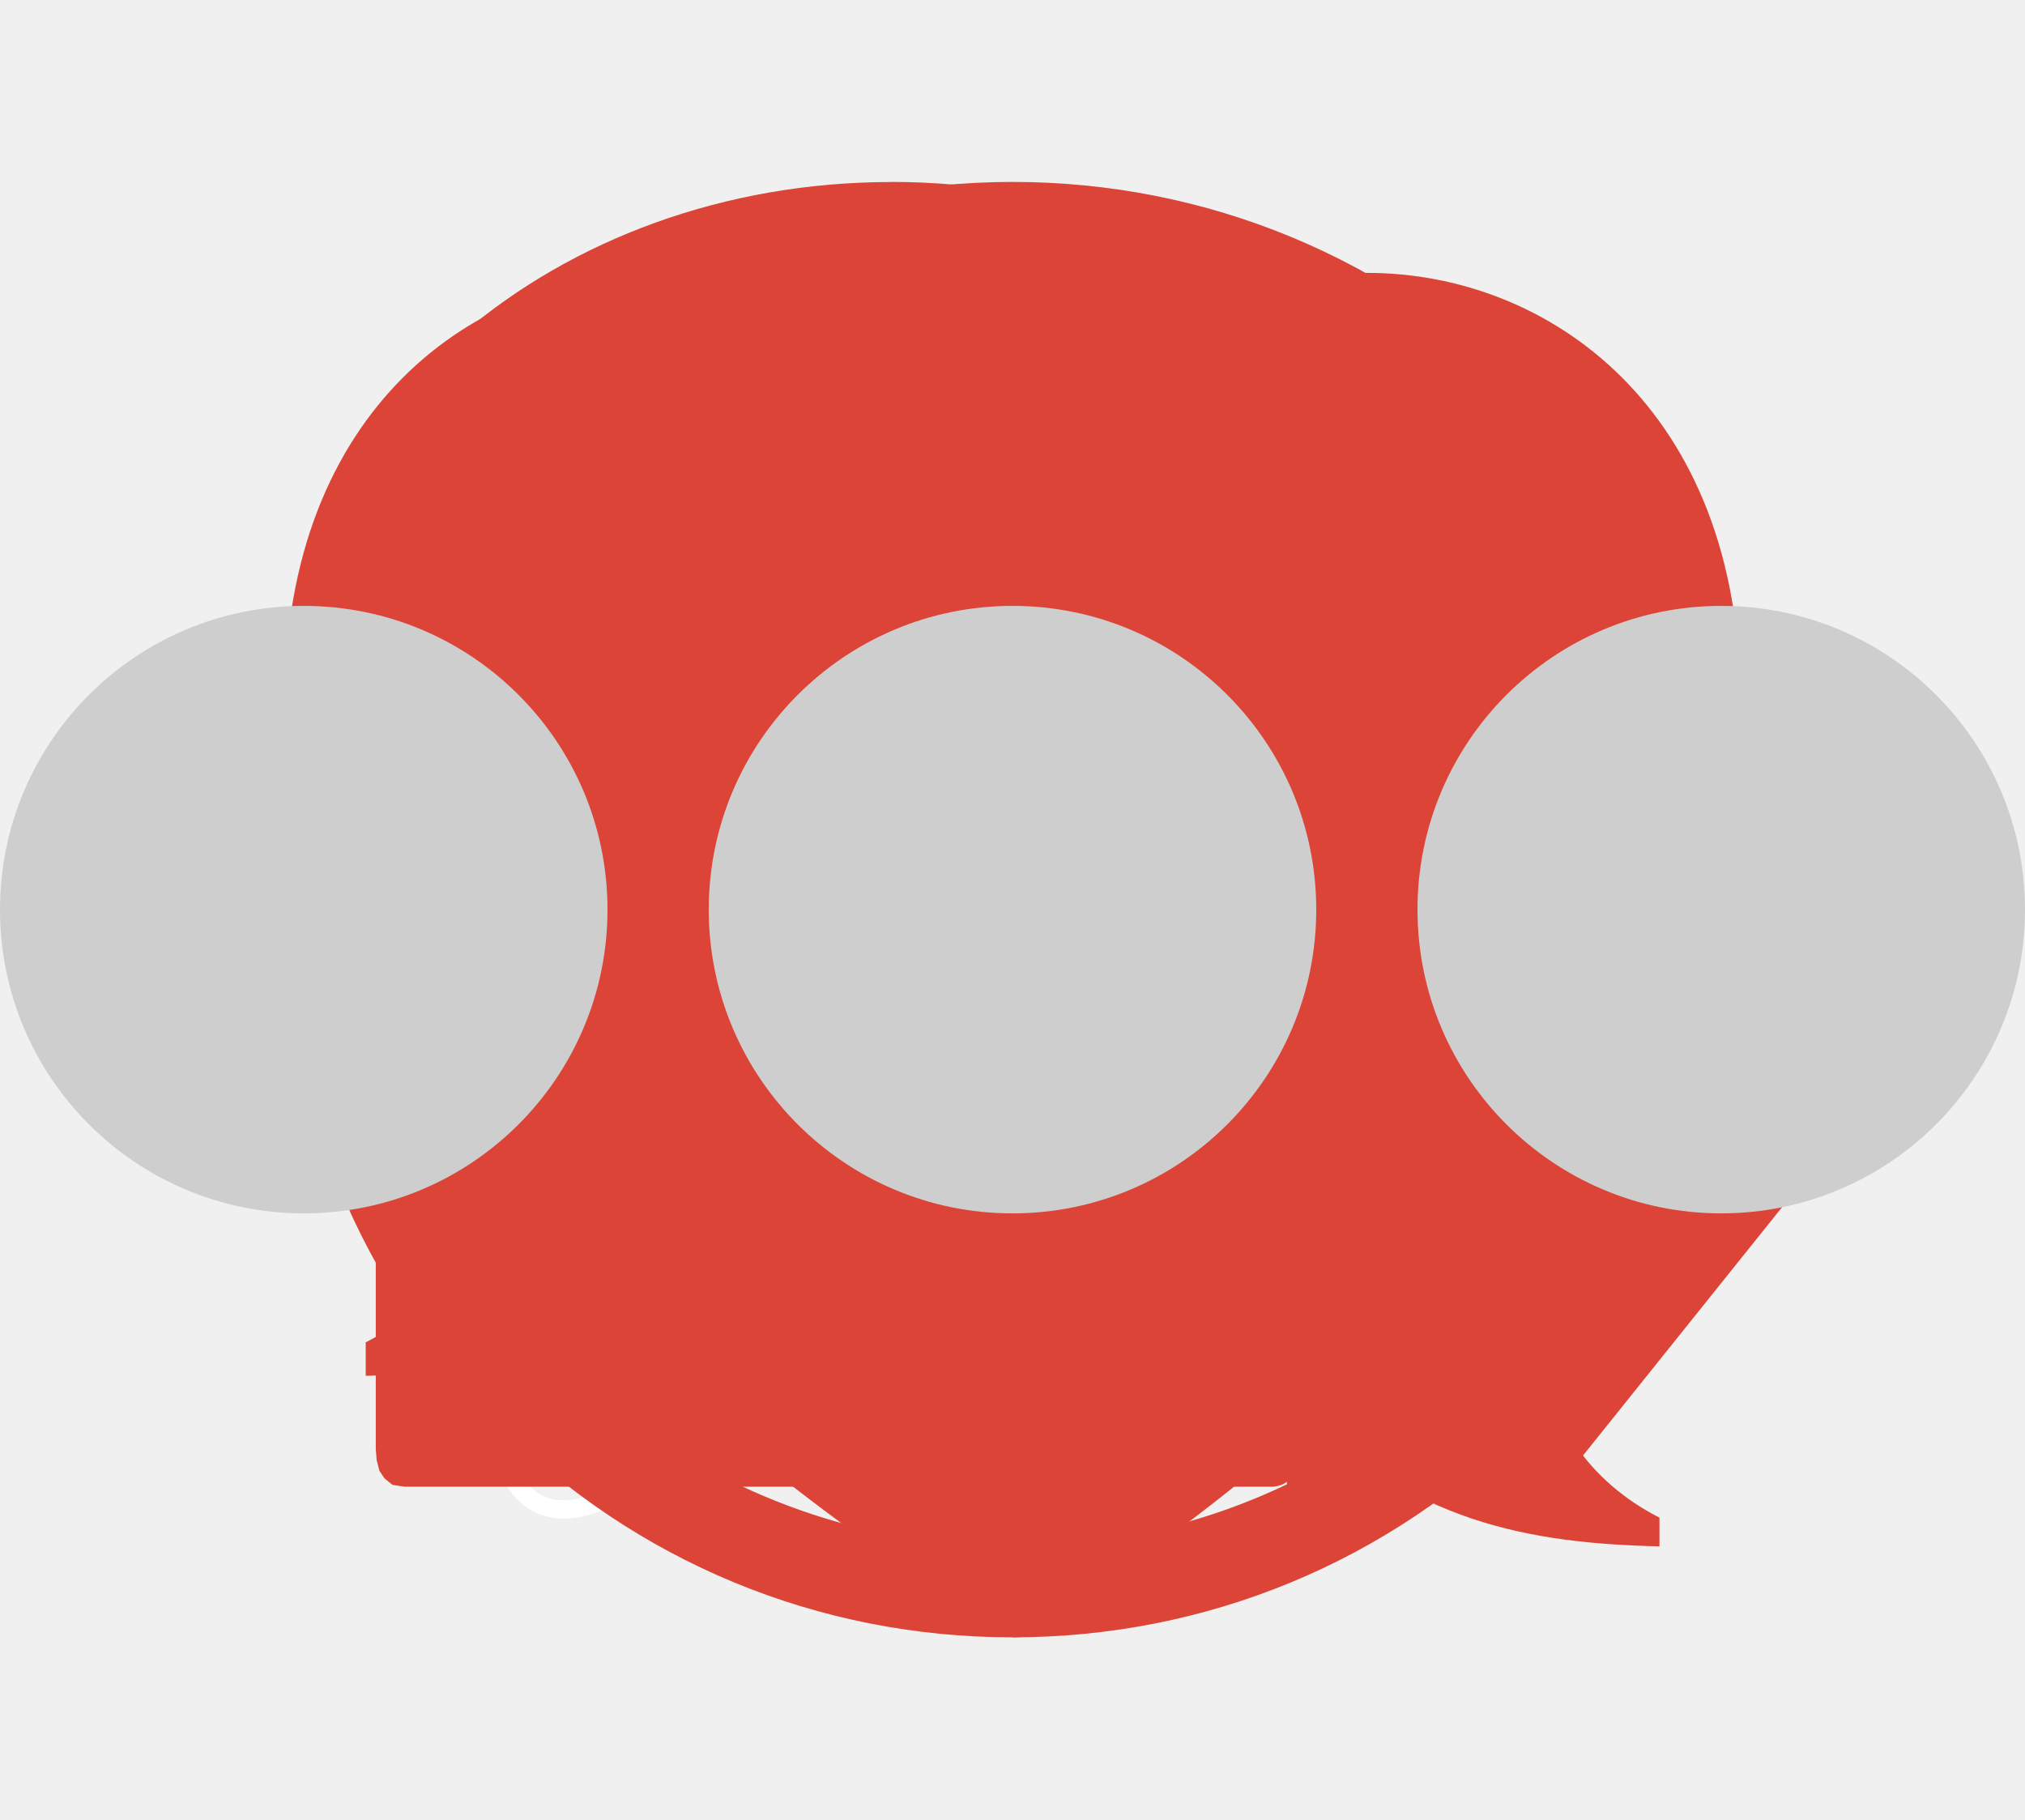
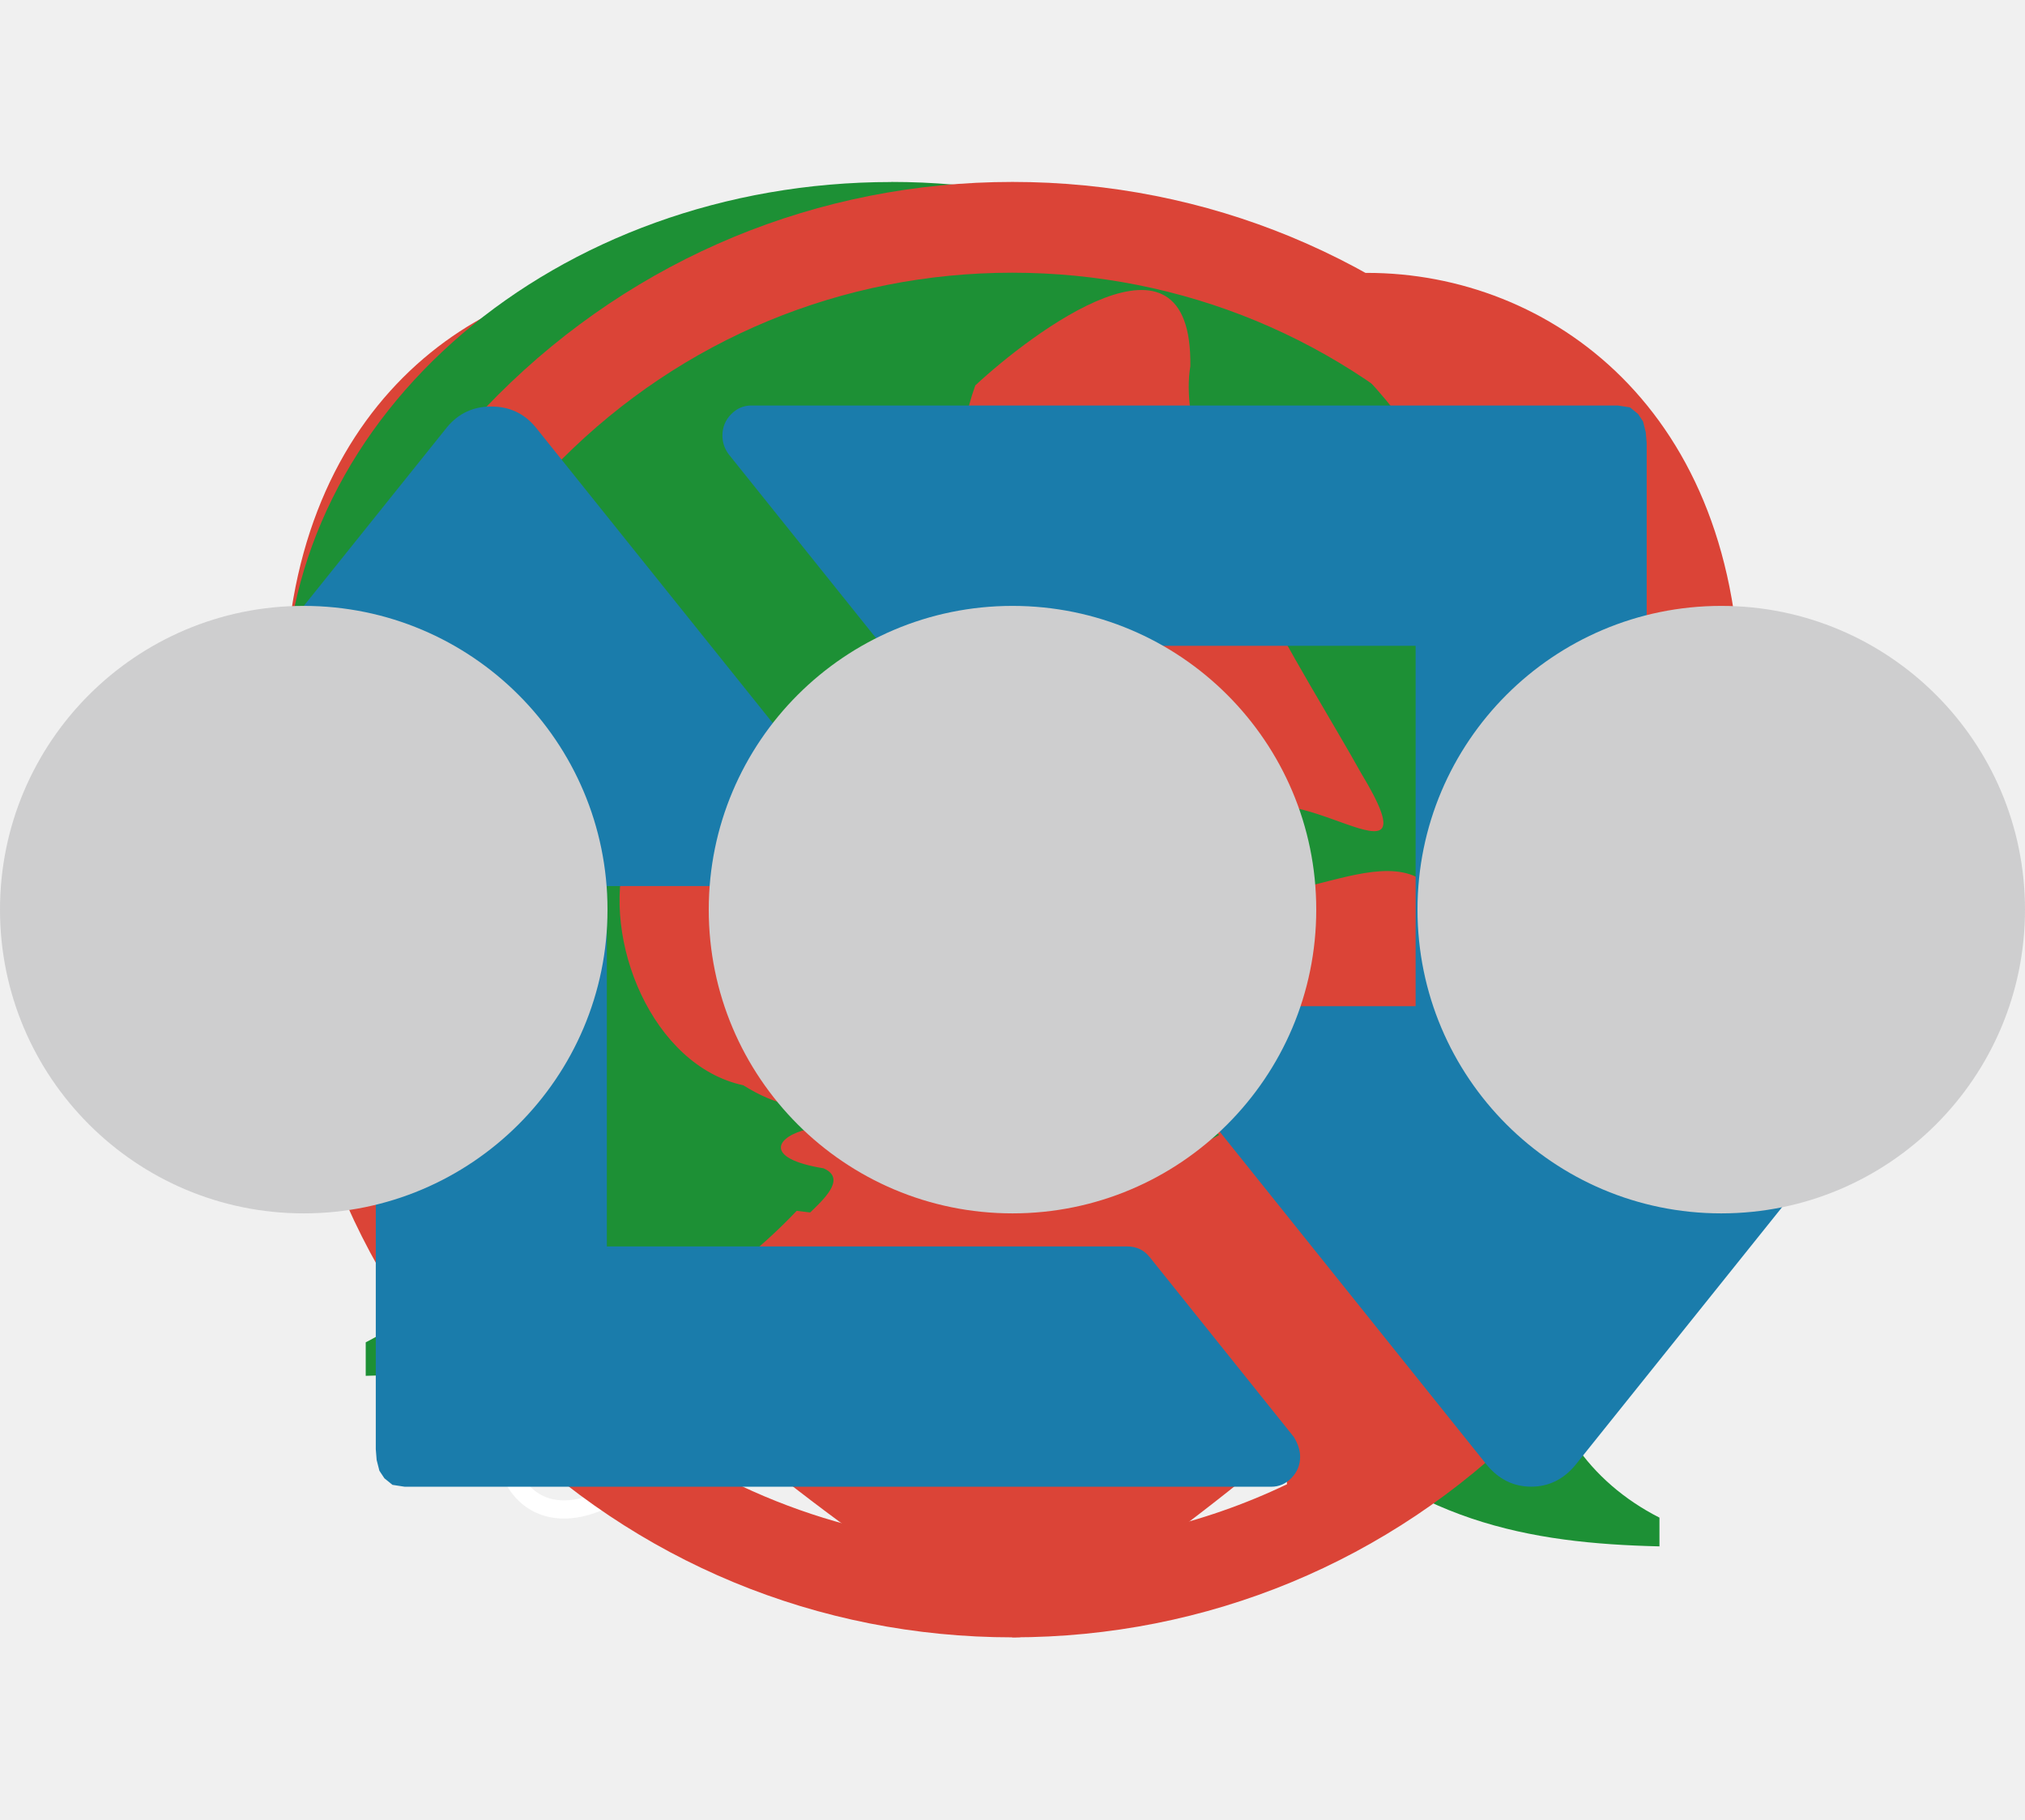
<svg xmlns="http://www.w3.org/2000/svg">
  <symbol id="twitter-icon" viewBox="0 0 300 300">
    <path d="M243 92.756c-6.843 3.012-14.198 5.047-21.916 5.963 7.878-4.686 13.93-12.107 16.778-20.95-7.374 4.34-15.54 7.491-24.233 9.189-6.96-7.36-16.878-11.958-27.854-11.958-21.074 0-38.161 16.954-38.161 37.867 0 2.968.338 5.858.989 8.63-31.715-1.579-59.833-16.655-78.654-39.566-3.285 5.593-5.167 12.097-5.167 19.037 0 13.138 6.737 24.729 16.976 31.519-6.255-.197-12.139-1.9-17.284-4.736l-.004.476c0 18.347 13.154 33.651 30.611 37.132-3.202.866-6.573 1.328-10.053 1.328-2.459 0-4.849-.238-7.18-.679 4.856 15.044 18.949 25.992 35.648 26.296-13.06 10.157-29.514 16.211-47.393 16.211-3.08 0-6.118-.18-9.103-.53 16.888 10.745 36.946 17.014 58.496 17.014 70.19 0 108.574-57.701 108.574-107.743 0-1.642-.037-3.274-.111-4.9 7.455-5.338 13.924-12.007 19.04-19.601h.001z" fill="#2AA9E0" />
  </symbol>
  <symbol id="instagram-icon" viewBox="0 0 775 300">
    <path d="M44.406 41c-7.087 0-16.276 7.521-21.696 12.527-11.917 10.587-22.711 30.051-22.711 45.674 0 22.2 18.867 30.58 23.638 30.58 1.573 0 2.914-.812 2.914-2.949 0-1.674-1.062-3.068-2.117-4.5-4.369-6.685-5.773-13.064-5.773-21.668 0-17.94 8.268-34.383 15.126-41.906 1.264-1.361 4.122-4.303 4.977-4.303.848 0 1.059.691 1.059 2.829l-.797 117.418c0 18.355-5.293 25.648-5.293 29.969 0 1.899.821 2.392 2.39 2.392 7.428 0 14.83-9.059 16.927-12.363 6.503-11.239 8.098-20.015 8.098-45.325v-98.666c0-2.671-.749-3.824-3.285-5.472-3.706-2.356-7.953-4.238-13.456-4.238zm212.363.328c-3.493 0-4.987 1.827-5.151 7.481l-.775 23.416-20.463-.71c-1.241-.032-1.803.36-2.346 1.453-1.738 3.262-2.652 5.816-2.652 10.07 0 3.464 1.57 3.833 2.968 3.833l21.292.612-.065 44.735c0 9.488-5.982 21.797-16.599 32.033 0 0 .913-3.091.862-6.335 0-9.179-5.904-17.497-13.773-23.383l-19.207-14.46c4.026-4.661 10.848-13.907 10.848-21.712 0-6.052-3.803-8.595-10.892-8.595-10.006 0-21.608 9.171-21.608 22.772 0 4.957 2.204 9.42 5.555 12.833-4.626 8.785-11.172 20.342-16.032 28.571-3.672 6.302-9.882 15.957-13.554 15.957-2.709 0-3.962-4.266-3.962-20.653 0-13.615.966-28.417 1.451-42.627 0-3.257-.535-6.262-4.758-9.207-3.886-2.492-8.687-5.974-13.631-5.974-10.991 0-18.48 10.122-23.616 20.019-5.315 10.257-8.189 18.9-12.245 31.443l.447-43.162c.138-3.077-.638-4.272-3.099-5.319-3.192-1.355-7.891-2.916-12.059-2.916-3.484 0-3.907 1.502-3.907 5.166l-.469 51.79-.054 19.976c0 18.01 2.254 21.013 12.932 21.013 5.912 0 7.807-.695 7.923-5.614.162-3.254 1.716-11.134 3.82-19.036 6.151-23.328 13.44-41.78 26.006-55.842 1.311-1.364 2.323-.876 2.117 1.059 0 0-1.986 31.571-1.986 44.484 0 22.966 3.531 34.949 14.951 34.949 11.207 0 22.213-14.409 28.222-24.137l19.273-32.262c12.489 10.65 21.205 18.908 21.205 28.953 0 6.243-3.937 12.352-9.931 12.352-7.494 0-12.281-7.907-17.341-7.907-4.201 0-9.593 8.116-9.593 12.724 0 4.351 9.486 10.507 26.508 10.507 25.128 0 38.607-17.258 46.698-36.369 1.549 22.682 10.579 35.932 24.664 35.932 9.239 0 19.917-11.682 24.773-25.95 0 0 .48 3.704 4.169 11.293 5.077 9.91 12.796 14.46 22.383 14.46 11.925 0 22.125-7.235 28.353-19.375.944 9.199 8.662 19.331 21.074 19.331 7.791 0 14.895-5.974 19.557-15.815 0 0 6.04 16.251 23.507 16.251 9.812 0 21.43-9.095 24.206-15.705l.306 9.611-25.919 23.918c-7.525 7.311-15.53 17.816-15.53 29.445 0 14.791 13.955 23.296 26.236 23.296 12.765 0 21.235-8.093 25.876-14.875 5.84-8.775 8.305-25.315 8.305-41.48l-.578-24.311c17.468-19.216 31.138-45.776 37.225-64.568l13.26-.35c2.568-.172 2.442.839 2.084 2.337-2.331 9.855-4.365 21.016-4.365 32.131 0 18.363 4.227 26.354 10.302 32.885 5.281 5.472 10.535 7.317 16.064 7.317 10.813 0 17.6-8.936 19.753-14.569 5.077 9.91 12.556 14.526 22.143 14.526 11.925 0 22.125-7.235 28.353-19.375.944 9.199 8.662 19.331 21.074 19.331 9.273 0 14.65-5.356 18.88-15.443.087 3.245.211 6.705.306 9.95.111 1.678 1.452 2.74 2.652 3.178 3.942 1.492 7.402 2.239 10.51 2.239 8.106 0 9.866-1.666 9.866-6.968 0-8.745.256-22.565 2.739-33.66 2.637-11.044 6.614-23.551 12.103-32.252.494-.899 1.706-.663 1.757.426.788 18.617 2.033 50.131 6.919 58.289 2.412 3.891 6.141 6.728 11.721 6.728 2.618 0 5.824-1.117 6.646-1.813.832-.649 1.251-1.369 1.2-2.709 0-23.799 7.415-46.838 14.842-62.33.203-.459.782-.495.764.109l-.415 17.147c0 28.164 2.029 45.957 16.086 54.51 2.152 1.195 5.176 2.348 9.047 2.348 7.192 0 13.714-4.02 16.937-10.485 2.626-5.024 5.086-14.693 5.086-20.172 0-2.121.025-5.57-3.449-5.57-1.905 0-3.048 1.404-3.503 3.528-1.107 4.599-2.016 8.545-3.732 13.095-1.642 4.342-4.093 6.87-6.995 6.87-3.413 0-5.143-2.687-6.133-4.347-4.355-6.645-4.704-21.912-4.704-34.654l1.048-32.798c0-2.713-1.132-5.961-5.315-8.355-2.809-1.618-9.912-4.664-14.264-4.664-4.035 0-5.988 2.289-7.443 5.646-2.731 6.03-11.859 29.686-14.307 48.918-.088.507-.718.614-.764-.033-1.272-13.6-1.925-29.987-1.91-41.043 0-3.342-.817-8.12-7.901-11.217-3.442-1.429-6.291-2.304-9.767-2.304-4.316 0-5.243 2.113-6.788 4.915-4.888 9.038-8.269 20.825-13.336 35.692l.076-34.021c0-1.591-.974-3.677-3.765-4.238-6.92-1.591-10.127-2.315-12.856-2.315-1.986 0-3.078 1.585-3.078 3.298l-.371 58.005c-1.338 7.102-6.763 24.049-14.46 24.049-6.317 0-9.265-6.405-9.265-33.18l1.146-43.512c0-2.749-1.803-3.904-4.431-5.068-3.757-1.494-6.746-2.086-10.564-2.086-4.792 0-6.438 2.296-5.468 7.809-5.269-7.132-10.535-11.075-19.84-11.075-18.68 0-32.762 22.488-32.762 55.165-.184 9.164 2.03 18.272 2.03 18.272-1.69 7.605-5.664 13.805-11.153 13.805-6.925 0-11.339-9.799-11.339-26.78 0-17.031 6.483-36.241 6.483-41.447 0-6.054-3.963-9.884-10.979-9.884-3.516 0-16.551 2.96-23.234 3.932 0 0 .753-3.185.698-5.69 0-5.97-2.799-9.709-9.746-9.709-8.491 0-14.722 6.067-14.722 16.415 0 4.645 2.672 8.94 6.21 11.249-4.592 19.166-12.058 33.42-23.06 49.344l.928-64.481c0-2.096-.557-3.398-4.66-4.991-2.169-.938-5.704-2.02-10.16-2.02-6.458 0-6.032 4.616-5.686 8.071-2.955-5.244-9.425-11.468-19.404-11.468-27.197 0-35.547 41.504-31.452 70.979 0 3.594-3.505 16.35-11.426 16.35-6.317 0-9.265-6.405-9.265-33.18l1.157-43.512c0-2.749-1.814-3.904-4.442-5.068-3.757-1.494-6.735-2.086-10.553-2.086-4.792 0-6.438 2.296-5.468 7.809-5.269-7.132-10.546-11.075-19.851-11.075-18.68 0-32.947 20.566-32.947 53.243 0 12.474-10.732 31.509-18.258 31.509-4.181 0-8.632-7.68-8.632-27.304.021-13.376 1.844-58.911 1.844-58.911l26.268-.426c1.254-.012 1.98-1.383 2.445-2.228 1.207-2.449 1.79-4.08 1.79-7.012 0-2.645-.529-3.611-3.918-3.801l-26.181-1.573 1.113-24.41c.077-1.542-.851-2.546-2.532-3.298-5.073-1.981-11.287-3.899-15.224-3.899zm79.504 63.957c7.004 0 14.111 6.393 14.111 29.073 0 28.556-10.396 41.841-18.389 41.841-7.494 0-13.183-10.585-13.183-31.378 0-21.017 5.555-39.536 17.461-39.536zm252.229 0c7.004 0 14.111 6.393 14.111 29.073 0 28.556-10.396 41.841-18.389 41.841-7.494 0-13.183-10.585-13.183-31.378 0-21.017 5.555-39.536 17.461-39.536zm-159.979.131c9.141 0 13.183 9.427 13.183 27.708 0 27.558-8.185 43.25-18.127 43.25-6.347 0-13.644-10.429-13.26-30.941 0-13.116 4.273-40.017 18.203-40.017zm15.475 92.189v10.856c0 36.02-9.591 42.168-17.298 42.168-2.919 0-10.073-2.206-10.073-11.118 0-12.457 13.014-26.628 17.058-31.006l10.313-10.9z" fill="#3F5D87" />
  </symbol>
  <symbol id="weibo-icon" viewBox="0 0 301 300">
    <g fill="none">
      <path d="M70.608 178.122c0 21.534 28.331 38.999 63.284 38.999s63.284-17.465 63.284-38.999c0-21.538-28.331-38.999-63.284-38.999s-63.284 17.461-63.284 38.999" id="Shape" fill="#fff" />
      <path d="M135.367 213.943c-30.934 3.019-57.638-10.816-59.649-30.917-2.008-20.097 21.45-38.841 52.38-41.867 30.937-3.03 57.641 10.809 59.649 30.903 2.004 20.107-21.442 38.855-52.38 41.881m61.874-66.724c-2.631-.779-4.436-1.311-3.058-4.732 2.983-7.431 3.293-13.839.057-18.413-6.066-8.576-22.663-8.114-41.689-.229 0-.012-5.974 2.586-4.447-2.103 2.926-9.312 2.485-17.109-2.068-21.612-10.321-10.221-37.769.388-61.308 23.673-17.626 17.447-27.861 35.938-27.861 51.926 0 30.582 39.627 49.175 78.397 49.175 50.82 0 84.627-29.222 84.627-52.423 0-14.016-11.93-21.971-22.649-25.262" id="Shape" fill="#E6162D" />
      <path d="M230.989 91.254c-12.272-13.466-30.375-18.599-47.086-15.083h-.005c-3.863.817-6.33 4.584-5.5 8.403.822 3.819 4.625 6.264 8.491 5.447 11.887-2.498 24.75 1.159 33.479 10.721 8.715 9.566 11.083 22.612 7.348 34.049l.002.002c-1.218 3.728.84 7.712 4.61 8.917 3.756 1.201 7.789-.835 9.007-4.549l.002-.028c5.237-16.091 1.93-34.43-10.349-47.881M212.142 108.086c-5.974-6.557-14.792-9.048-22.934-7.335-3.329.701-5.45 3.943-4.735 7.24.712 3.28 3.984 5.391 7.302 4.675v.005c3.98-.835 8.295.381 11.218 3.58 2.923 3.21 3.71 7.579 2.453 11.412h.005c-1.043 3.199.726 6.638 3.962 7.677 3.24 1.025 6.711-.722 7.754-3.928 2.56-7.839.961-16.771-5.027-23.328" id="Shape" fill="#f93" />
      <path d="M137.074 177.54c-1.082 1.832-3.475 2.713-5.347 1.948-1.844-.75-2.421-2.797-1.374-4.598 1.079-1.79 3.379-2.664 5.216-1.941 1.869.676 2.538 2.748 1.506 4.591m-9.858 12.522c-2.99 4.725-9.399 6.793-14.226 4.612-4.756-2.142-6.159-7.631-3.165-12.236 2.955-4.587 9.146-6.631 13.938-4.644 4.845 2.044 6.394 7.494 3.453 12.268m11.243-33.436c-14.721-3.791-31.361 3.47-37.755 16.306-6.511 13.093-.214 27.626 14.657 32.379 15.408 4.915 33.564-2.618 39.88-16.75 6.227-13.815-1.549-28.038-16.782-31.935" fill="#000" />
    </g>
  </symbol>
  <symbol id="ok-icon" viewBox="0 0 200 200">
    <g fill="none">
      <circle fill="#59DE5D" cx="100" cy="100" r="100" />
      <path d="M78 137.05l68.236-68.236c1.367-1.367 3.583-1.367 4.95 0s1.367 3.583 0 4.95l-70.711 70.711c-.683.683-1.579 1.025-2.475 1.025-.896 0-1.791-.342-2.475-1.025l-25.456-25.456c-1.367-1.367-1.367-3.583 0-4.95s3.583-1.367 4.95 0l22.981 22.981z" fill="#fff" />
    </g>
  </symbol>
  <svg id="play-icon" viewBox="0 0 100 100">
    <path d="M28.056 82.145c-3.344 1.931-6.056.362-6.056-3.496v-55.297c0-3.862 2.714-5.425 6.056-3.496l47.889 27.649c3.344 1.931 3.341 5.063 0 6.992l-47.889 27.649z" stroke="#FFF" stroke-linecap="round" stroke-linejoin="round" fill="#F1F1F1" />
  </svg>
  <svg id="like-icon" viewBox="0 0 20 20">
    <path d="M10 5.6c-.9-1.9-2.6-2.6-3.9-2.6-2 0-4.1 1.5-4.1 4.7 0 2.3 1.3 4.8 3.9 7.2 1.9 1.8 3.8 2.9 3.9 3l.2.1c.1 0 .2 0 .2-.1.1 0 2-1.2 3.9-3 2.6-2.5 3.9-4.9 3.9-7.2 0-3.2-2.1-4.7-4.1-4.7-1.3 0-3 .7-3.9 2.6z" fill="#DB4437" />
  </svg>
  <svg id="reply-icon" viewBox="0 0 20 20">
-     <path d="M8.667 2c3.682 0 6.667 2.548 6.667 5.69 0 3.143-2.985 5.69-6.667 5.69-.354 0-.701-.024-1.039-.069-1.432 1.504-3.086 1.774-4.738 1.814v-.368c.892-.459 1.611-1.296 1.611-2.252l-.028-.392c-1.508-1.043-2.472-2.637-2.472-4.422 0-3.143 2.985-5.69 6.667-5.69zm7.167 12.754c0 .819.504 1.537 1.278 1.93v.316c-1.432-.034-2.747-.265-3.988-1.555-.294.039-.594.059-.901.059-1.326 0-2.547-.377-3.522-1.011 2.009-.007 3.906-.686 5.345-1.914.725-.619 1.297-1.345 1.7-2.158.427-.862.644-1.781.644-2.731l-.017-.457c1.008.878 1.629 2.075 1.629 3.394 0 1.531-.836 2.896-2.142 3.79l-.024.336z" fill="#DB4437" />
+     <path d="M8.667 2c3.682 0 6.667 2.548 6.667 5.69 0 3.143-2.985 5.69-6.667 5.69-.354 0-.701-.024-1.039-.069-1.432 1.504-3.086 1.774-4.738 1.814v-.368c.892-.459 1.611-1.296 1.611-2.252l-.028-.392c-1.508-1.043-2.472-2.637-2.472-4.422 0-3.143 2.985-5.69 6.667-5.69zm7.167 12.754c0 .819.504 1.537 1.278 1.93v.316c-1.432-.034-2.747-.265-3.988-1.555-.294.039-.594.059-.901.059-1.326 0-2.547-.377-3.522-1.011 2.009-.007 3.906-.686 5.345-1.914.725-.619 1.297-1.345 1.7-2.158.427-.862.644-1.781.644-2.731l-.017-.457c1.008.878 1.629 2.075 1.629 3.394 0 1.531-.836 2.896-2.142 3.79l-.024.336z" fill="#1D9035" />
  </svg>
  <svg id="source-icon" viewBox="0 0 20 20">
    <path d="M15.657 15.657c1.511-1.511 2.343-3.52 2.343-5.657s-.832-4.146-2.343-5.657c-1.511-1.511-3.52-2.343-5.657-2.343s-4.146.832-5.657 2.343c-1.511 1.511-2.343 3.52-2.343 5.657s.832 4.146 2.343 5.657c1.511 1.511 3.52 2.343 5.657 2.343s4.146-.832 5.657-2.343zm-.707-10.607c.985.985 1.64 2.213 1.911 3.548-.211-.31-.412-.425-.537.269-.128 1.131-1.167.409-1.821.81-.688-.463-2.233.901-1.97-.638.405-.694 2.188.929 1.299-.54-.567-1.025-2.073-3.296-1.877-4.473.025-1.715-1.752-.358-2.364.211-.412 1.139-.14 3.131-1.217 3.689-1.169.051-2.172.157-2.625 1.464-.273.935.29 2.326 1.292 2.541 1.466.921 1.99-1.079 3.365-1.116.427.447 1.591.589 1.687 1.09-.902.159 1.145.759-.086 1.1-.679-.08-1.117-.704-.756-1.234-1.316-.307-1.358 1.905-2.624 1.207-.032-1.103-2.066-.358-.704-.134.468.205-.763.797-.098.689.327.018 1.427.403 1.129.663.613.38 1.127-.911 1.727.029.433.723-.182.856-.724.49-.306.343.54 1.082 1.286 1.402.249.107.486.165.668.148.376-.434 1.071-.509 1.107.052-.931.446-1.957.681-3.02.681-1.525 0-2.976-.485-4.177-1.381.323-.148.506-.332.195-.567-.242-.72-1.221-1.686-2.082-1.549-.447-.77-.741-1.619-.867-2.508.721-.238.887-.71.732-.868-.367-.32-.593-.774-.709-1.271.235-1.435.909-2.757 1.957-3.806 1.322-1.322 3.08-2.05 4.95-2.05s3.628.728 4.95 2.05z" fill="#DB4437" />
  </svg>
  <svg id="retweet-icon" viewBox="0 0 28 20">
-     <g fill="#DB4437">
+     <g fill="#1A7CAB">
      <path d="M15.892 14.8c-.075-.095-.179-.143-.312-.143h-7.189v-4.983h2.396c.216 0 .404-.082.562-.247.158-.164.237-.359.237-.584 0-.208-.063-.385-.187-.532l-3.994-4.983c-.158-.19-.362-.285-.612-.285s-.453.095-.611.285l-3.994 4.983c-.125.147-.187.324-.187.532 0 .225.079.42.237.584.158.164.345.247.562.247h2.396v7.787l.012.149.038.149.069.104.112.091.169.026h11.982c.108 0 .202-.041.281-.123.079-.082.118-.179.118-.292 0-.087-.029-.177-.087-.273l-1.997-2.492zM25.165 11.335h-2.396v-7.787l-.013-.149-.037-.149-.069-.104-.112-.091-.168-.026h-11.982c-.108 0-.202.041-.281.123-.079.082-.118.18-.118.292 0 .095.029.182.087.26l1.997 2.492c.075.104.179.156.312.156h7.189v4.983h-2.396c-.216 0-.404.082-.562.246-.158.165-.237.36-.237.584 0 .208.063.385.187.532l3.994 4.983c.166.199.37.299.612.299.241 0 .445-.099.611-.299l3.994-4.983c.125-.147.187-.325.187-.532 0-.225-.079-.419-.237-.584-.158-.164-.345-.247-.562-.247z" />
    </g>
  </svg>
  <svg id="options-icon" viewBox="0 0 100 30">
    <g fill="#CECECF">
      <circle cx="15" cy="15" r="15" />
      <circle cx="50" cy="15" r="15" />
      <circle cx="85" cy="15" r="15" />
    </g>
  </svg>
</svg>
